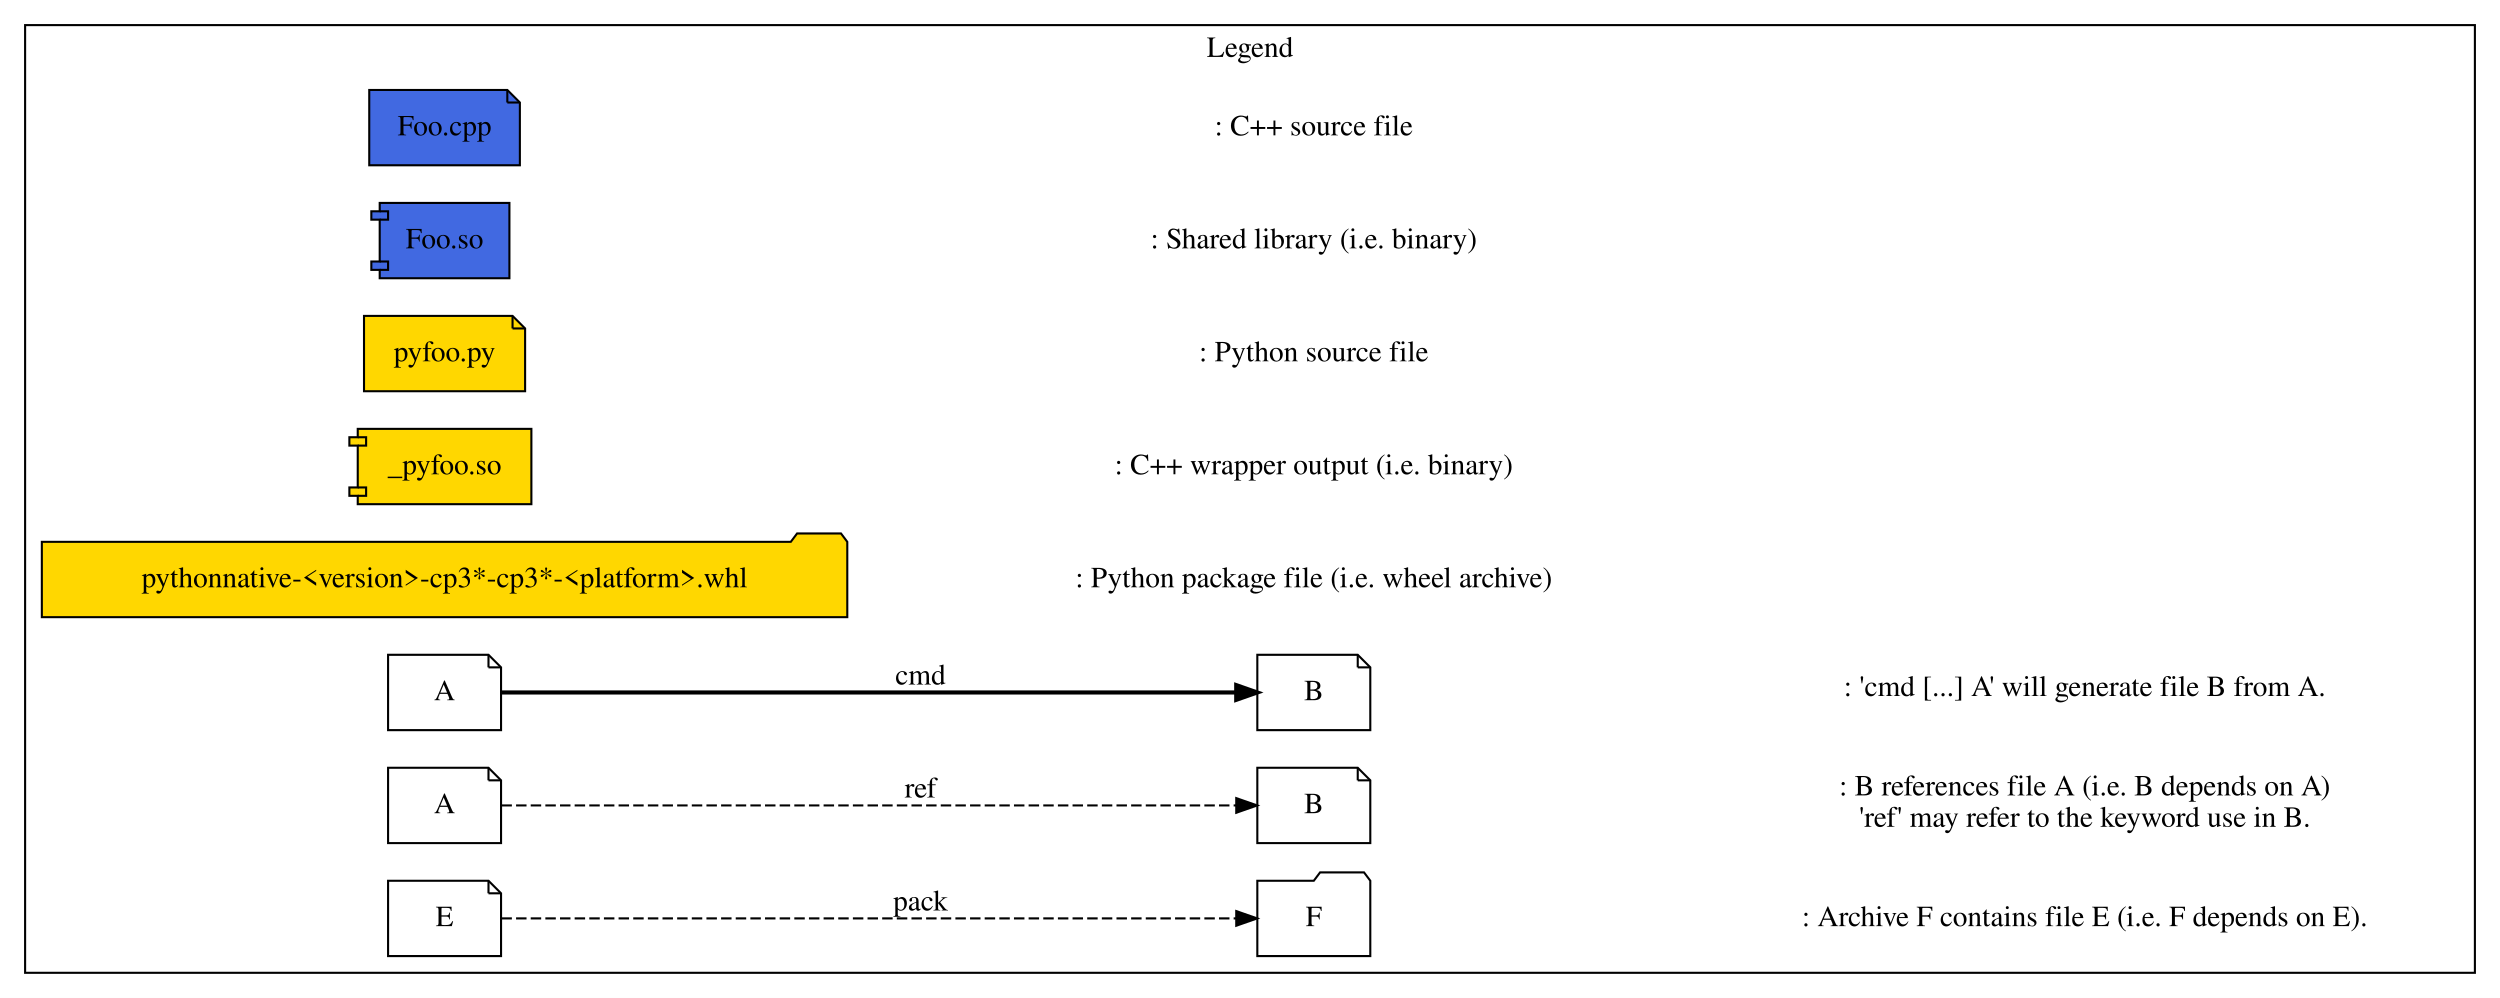
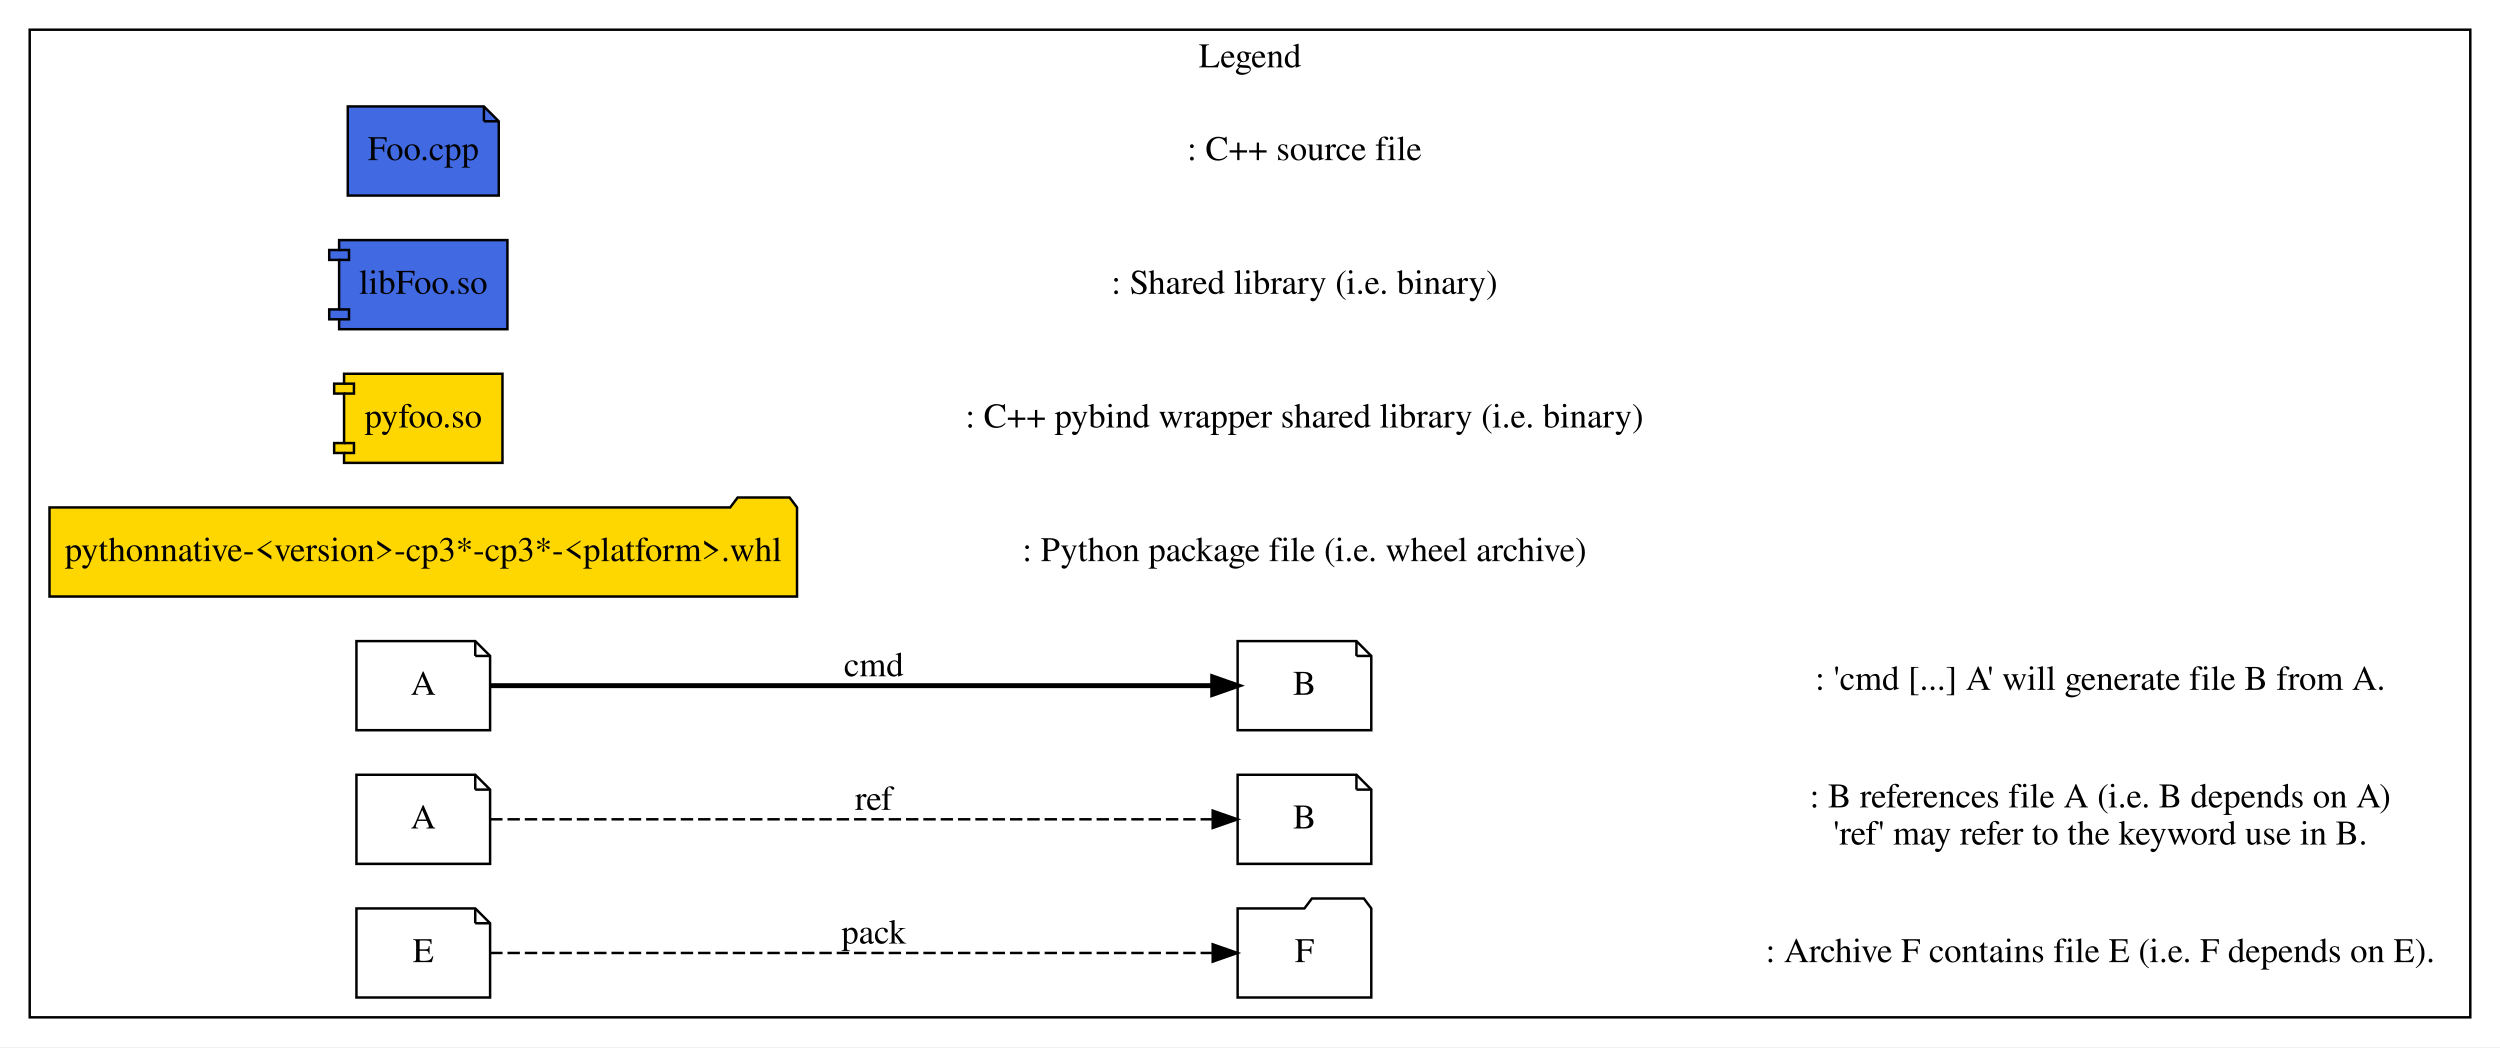
- <svg xmlns="http://www.w3.org/2000/svg" width="1195pt" height="477pt" viewBox="0.00 0.00 1195.00 477.00">
-   <g id="graph0" class="graph" transform="scale(1 1) rotate(0) translate(4 473)">
-     <polygon fill="white" stroke="transparent" points="-4,4 -4,-473 1191,-473 1191,4 -4,4" />
+ <svg xmlns="http://www.w3.org/2000/svg" width="1010pt" height="423pt" viewBox="0.00 0.00 1010.00 423.00">
+   <g id="graph0" class="graph" transform="scale(1 1) rotate(0) translate(4 419)">
+     <polygon fill="white" stroke="transparent" points="-4,4 -4,-419 1006,-419 1006,4 -4,4" />
    <g id="clust1" class="cluster">
-       <polygon fill="white" stroke="black" points="8,-8 8,-461 1179,-461 1179,-8 8,-8" />
-       <text text-anchor="middle" x="593.5" y="-445.8" font-family="Times,serif" font-size="14.00">Legend</text>
+       <polygon fill="white" stroke="black" points="8,-8 8,-407 994,-407 994,-8 8,-8" />
+       <text text-anchor="middle" x="501" y="-391.8" font-family="Times,serif" font-size="14.00">Legend</text>
    </g>
    <g id="node1" class="node">
-       <polygon fill="royalblue" stroke="black" points="238.5,-430 172.5,-430 172.5,-394 244.5,-394 244.5,-424 238.5,-430" />
-       <polyline fill="none" stroke="black" points="238.5,-430 238.5,-424 " />
-       <polyline fill="none" stroke="black" points="244.5,-424 238.5,-424 " />
-       <text text-anchor="middle" x="208.5" y="-408.3" font-family="Times,serif" font-size="14.00">Foo.cpp</text>
+       <polygon fill="royalblue" stroke="black" points="191.5,-376 136.5,-376 136.5,-340 197.5,-340 197.5,-370 191.5,-376" />
+       <polyline fill="none" stroke="black" points="191.5,-376 191.5,-370 " />
+       <polyline fill="none" stroke="black" points="197.5,-370 191.5,-370 " />
+       <text text-anchor="middle" x="167" y="-354.3" font-family="Times,serif" font-size="14.00">Foo.cpp</text>
    </g>
    <g id="node2" class="node">
-       <polygon fill="white" stroke="transparent" points="693.5,-430 554.5,-430 554.5,-394 693.5,-394 693.5,-430" />
-       <text text-anchor="middle" x="624" y="-408.3" font-family="Times,serif" font-size="14.00">: C++ source file</text>
+       <polygon fill="white" stroke="transparent" points="578,-376 468,-376 468,-340 578,-340 578,-376" />
+       <text text-anchor="middle" x="523" y="-354.3" font-family="Times,serif" font-size="14.00">: C++ source file</text>
    </g>
    <g id="edge1" class="edge">
</g>
    <g id="node3" class="node">
-       <polygon fill="royalblue" stroke="black" points="239.5,-376 177.5,-376 177.5,-372 173.5,-372 173.5,-368 177.5,-368 177.5,-348 173.5,-348 173.5,-344 177.5,-344 177.5,-340 239.5,-340 239.5,-376" />
-       <polyline fill="none" stroke="black" points="177.5,-372 181.5,-372 181.5,-368 177.5,-368 " />
-       <polyline fill="none" stroke="black" points="177.5,-348 181.5,-348 181.5,-344 177.5,-344 " />
-       <text text-anchor="middle" x="208.5" y="-354.3" font-family="Times,serif" font-size="14.00">Foo.so</text>
+       <polygon fill="royalblue" stroke="black" points="201,-322 133,-322 133,-318 129,-318 129,-314 133,-314 133,-294 129,-294 129,-290 133,-290 133,-286 201,-286 201,-322" />
+       <polyline fill="none" stroke="black" points="133,-318 137,-318 137,-314 133,-314 " />
+       <polyline fill="none" stroke="black" points="133,-294 137,-294 137,-290 133,-290 " />
+       <text text-anchor="middle" x="167" y="-300.3" font-family="Times,serif" font-size="14.00">libFoo.so</text>
    </g>
    <g id="node4" class="node">
-       <polygon fill="white" stroke="transparent" points="732,-376 516,-376 516,-340 732,-340 732,-376" />
-       <text text-anchor="middle" x="624" y="-354.3" font-family="Times,serif" font-size="14.00">: Shared library (i.e. binary)</text>
+       <polygon fill="white" stroke="transparent" points="608,-322 438,-322 438,-286 608,-286 608,-322" />
+       <text text-anchor="middle" x="523" y="-300.3" font-family="Times,serif" font-size="14.00">: Shared library (i.e. binary)</text>
    </g>
    <g id="edge2" class="edge">
</g>
    <g id="node5" class="node">
-       <polygon fill="gold" stroke="black" points="241,-322 170,-322 170,-286 247,-286 247,-316 241,-322" />
-       <polyline fill="none" stroke="black" points="241,-322 241,-316 " />
-       <polyline fill="none" stroke="black" points="247,-316 241,-316 " />
-       <text text-anchor="middle" x="208.5" y="-300.3" font-family="Times,serif" font-size="14.00">pyfoo.py</text>
+       <polygon fill="gold" stroke="black" points="199,-268 135,-268 135,-264 131,-264 131,-260 135,-260 135,-240 131,-240 131,-236 135,-236 135,-232 199,-232 199,-268" />
+       <polyline fill="none" stroke="black" points="135,-264 139,-264 139,-260 135,-260 " />
+       <polyline fill="none" stroke="black" points="135,-240 139,-240 139,-236 135,-236 " />
+       <text text-anchor="middle" x="167" y="-246.3" font-family="Times,serif" font-size="14.00">pyfoo.so</text>
    </g>
    <g id="node6" class="node">
-       <polygon fill="white" stroke="transparent" points="701.5,-322 546.5,-322 546.5,-286 701.5,-286 701.5,-322" />
-       <text text-anchor="middle" x="624" y="-300.3" font-family="Times,serif" font-size="14.00">: Python source file</text>
+       <polygon fill="white" stroke="transparent" points="666,-268 380,-268 380,-232 666,-232 666,-268" />
+       <text text-anchor="middle" x="523" y="-246.3" font-family="Times,serif" font-size="14.00">: C++ pybind wrapper shared library (i.e. binary)</text>
    </g>
    <g id="edge3" class="edge">
</g>
    <g id="node7" class="node">
-       <polygon fill="gold" stroke="black" points="250,-268 167,-268 167,-264 163,-264 163,-260 167,-260 167,-240 163,-240 163,-236 167,-236 167,-232 250,-232 250,-268" />
-       <polyline fill="none" stroke="black" points="167,-264 171,-264 171,-260 167,-260 " />
-       <polyline fill="none" stroke="black" points="167,-240 171,-240 171,-236 167,-236 " />
-       <text text-anchor="middle" x="208.5" y="-246.3" font-family="Times,serif" font-size="14.00">_pyfoo.so</text>
+       <polygon fill="gold" stroke="black" points="318,-214 315,-218 294,-218 291,-214 16,-214 16,-178 318,-178 318,-214" />
+       <text text-anchor="middle" x="167" y="-192.3" font-family="Times,serif" font-size="14.00">pythonnative-&lt;version&gt;-cp3*-cp3*-&lt;platform&gt;.whl</text>
    </g>
    <g id="node8" class="node">
-       <polygon fill="white" stroke="transparent" points="755.5,-268 492.5,-268 492.5,-232 755.5,-232 755.5,-268" />
-       <text text-anchor="middle" x="624" y="-246.3" font-family="Times,serif" font-size="14.00">: C++ wrapper output (i.e. binary)</text>
+       <polygon fill="white" stroke="transparent" points="644,-214 402,-214 402,-178 644,-178 644,-214" />
+       <text text-anchor="middle" x="523" y="-192.3" font-family="Times,serif" font-size="14.00">: Python package file (i.e. wheel archive)</text>
    </g>
    <g id="edge4" class="edge">
</g>
    <g id="node9" class="node">
-       <polygon fill="gold" stroke="black" points="401,-214 398,-218 377,-218 374,-214 16,-214 16,-178 401,-178 401,-214" />
-       <text text-anchor="middle" x="208.5" y="-192.3" font-family="Times,serif" font-size="14.00">pythonnative-&lt;version&gt;-cp3*-cp3*-&lt;platform&gt;.whl</text>
+       <polygon fill="white" stroke="black" points="188,-160 140,-160 140,-124 194,-124 194,-154 188,-160" />
+       <polyline fill="none" stroke="black" points="188,-160 188,-154 " />
+       <polyline fill="none" stroke="black" points="194,-154 188,-154 " />
+       <text text-anchor="middle" x="167" y="-138.3" font-family="Times,serif" font-size="14.00">A</text>
    </g>
    <g id="node10" class="node">
-       <polygon fill="white" stroke="transparent" points="777,-214 471,-214 471,-178 777,-178 777,-214" />
-       <text text-anchor="middle" x="624" y="-192.3" font-family="Times,serif" font-size="14.00">: Python package file (i.e. wheel archive)</text>
+       <polygon fill="white" stroke="black" points="544,-160 496,-160 496,-124 550,-124 550,-154 544,-160" />
+       <polyline fill="none" stroke="black" points="544,-160 544,-154 " />
+       <polyline fill="none" stroke="black" points="550,-154 544,-154 " />
+       <text text-anchor="middle" x="523" y="-138.3" font-family="Times,serif" font-size="14.00">B</text>
    </g>
    <g id="edge5" class="edge">
- </g>
+       <path fill="none" stroke="black" stroke-width="2" d="M194.03,-142C256.3,-142 413.98,-142 485.61,-142" />
+       <polygon fill="black" stroke="black" stroke-width="2" points="485.93,-145.5 495.93,-142 485.93,-138.5 485.93,-145.5" />
+       <text text-anchor="middle" x="349" y="-145.8" font-family="Times,serif" font-size="14.00">cmd</text>
+     </g>
    <g id="node11" class="node">
-       <polygon fill="white" stroke="black" points="229.5,-160 181.5,-160 181.5,-124 235.5,-124 235.5,-154 229.5,-160" />
-       <polyline fill="none" stroke="black" points="229.5,-160 229.5,-154 " />
-       <polyline fill="none" stroke="black" points="235.5,-154 229.5,-154 " />
-       <text text-anchor="middle" x="208.5" y="-138.3" font-family="Times,serif" font-size="14.00">A</text>
-     </g>
-     <g id="node12" class="node">
-       <polygon fill="white" stroke="black" points="645,-160 597,-160 597,-124 651,-124 651,-154 645,-160" />
-       <polyline fill="none" stroke="black" points="645,-160 645,-154 " />
-       <polyline fill="none" stroke="black" points="651,-154 645,-154 " />
-       <text text-anchor="middle" x="624" y="-138.3" font-family="Times,serif" font-size="14.00">B</text>
+       <polygon fill="white" stroke="transparent" points="967,-162 722,-162 722,-126 967,-126 967,-162" />
+       <text text-anchor="middle" x="844.5" y="-140.3" font-family="Times,serif" font-size="14.00">: 'cmd [...] A' will generate file B from A.</text>
    </g>
    <g id="edge6" class="edge">
-       <path fill="none" stroke="black" stroke-width="2" d="M235.68,-142C307.03,-142 505,-142 586.86,-142" />
-       <polygon fill="black" stroke="black" stroke-width="2" points="586.93,-145.5 596.93,-142 586.93,-138.5 586.93,-145.5" />
-       <text text-anchor="middle" x="436" y="-145.8" font-family="Times,serif" font-size="14.00">cmd</text>
+ </g>
+     <g id="node12" class="node">
+       <polygon fill="white" stroke="black" points="188,-106 140,-106 140,-70 194,-70 194,-100 188,-106" />
+       <polyline fill="none" stroke="black" points="188,-106 188,-100 " />
+       <polyline fill="none" stroke="black" points="194,-100 188,-100 " />
+       <text text-anchor="middle" x="167" y="-84.3" font-family="Times,serif" font-size="14.00">A</text>
    </g>
    <g id="node13" class="node">
-       <polygon fill="white" stroke="transparent" points="1144,-162 841,-162 841,-126 1144,-126 1144,-162" />
-       <text text-anchor="middle" x="992.5" y="-140.3" font-family="Times,serif" font-size="14.00">: 'cmd [...] A' will generate file B from A.</text>
+       <polygon fill="white" stroke="black" points="544,-106 496,-106 496,-70 550,-70 550,-100 544,-106" />
+       <polyline fill="none" stroke="black" points="544,-106 544,-100 " />
+       <polyline fill="none" stroke="black" points="550,-100 544,-100 " />
+       <text text-anchor="middle" x="523" y="-84.3" font-family="Times,serif" font-size="14.00">B</text>
    </g>
    <g id="edge7" class="edge">
- </g>
+       <path fill="none" stroke="black" stroke-dasharray="5,2" d="M194.03,-88C256.3,-88 413.98,-88 485.61,-88" />
+       <polygon fill="black" stroke="black" points="485.93,-91.5 495.93,-88 485.93,-84.5 485.93,-91.5" />
+       <text text-anchor="middle" x="349" y="-91.8" font-family="Times,serif" font-size="14.00">ref</text>
+     </g>
    <g id="node14" class="node">
-       <polygon fill="white" stroke="black" points="229.5,-106 181.5,-106 181.5,-70 235.5,-70 235.5,-100 229.5,-106" />
-       <polyline fill="none" stroke="black" points="229.5,-106 229.5,-100 " />
-       <polyline fill="none" stroke="black" points="235.5,-100 229.5,-100 " />
-       <text text-anchor="middle" x="208.5" y="-84.3" font-family="Times,serif" font-size="14.00">A</text>
-     </g>
-     <g id="node15" class="node">
-       <polygon fill="white" stroke="black" points="645,-106 597,-106 597,-70 651,-70 651,-100 645,-106" />
-       <polyline fill="none" stroke="black" points="645,-106 645,-100 " />
-       <polyline fill="none" stroke="black" points="651,-100 645,-100 " />
-       <text text-anchor="middle" x="624" y="-84.3" font-family="Times,serif" font-size="14.00">B</text>
+       <polygon fill="white" stroke="transparent" points="967.5,-108 721.5,-108 721.5,-70 967.5,-70 967.5,-108" />
+       <text text-anchor="middle" x="844.5" y="-92.8" font-family="Times,serif" font-size="14.00">: B references file A (i.e. B depends on A)</text>
+       <text text-anchor="middle" x="844.5" y="-77.8" font-family="Times,serif" font-size="14.00">'ref' may refer to the keyword use in B.</text>
    </g>
    <g id="edge8" class="edge">
-       <path fill="none" stroke="black" stroke-dasharray="5,2" d="M235.68,-88C307.03,-88 505,-88 586.86,-88" />
-       <polygon fill="black" stroke="black" points="586.93,-91.5 596.93,-88 586.93,-84.5 586.93,-91.5" />
-       <text text-anchor="middle" x="436" y="-91.8" font-family="Times,serif" font-size="14.00">ref</text>
+ </g>
+     <g id="node15" class="node">
+       <polygon fill="white" stroke="black" points="188,-52 140,-52 140,-16 194,-16 194,-46 188,-52" />
+       <polyline fill="none" stroke="black" points="188,-52 188,-46 " />
+       <polyline fill="none" stroke="black" points="194,-46 188,-46 " />
+       <text text-anchor="middle" x="167" y="-30.3" font-family="Times,serif" font-size="14.00">E</text>
    </g>
    <g id="node16" class="node">
-       <polygon fill="white" stroke="transparent" points="1147.5,-108 837.5,-108 837.5,-70 1147.5,-70 1147.5,-108" />
-       <text text-anchor="middle" x="992.5" y="-92.8" font-family="Times,serif" font-size="14.00">: B references file A (i.e. B depends on A)</text>
-       <text text-anchor="middle" x="992.5" y="-77.8" font-family="Times,serif" font-size="14.00">'ref' may refer to the keyword use in B.</text>
+       <polygon fill="white" stroke="black" points="550,-52 547,-56 526,-56 523,-52 496,-52 496,-16 550,-16 550,-52" />
+       <text text-anchor="middle" x="523" y="-30.3" font-family="Times,serif" font-size="14.00">F</text>
    </g>
    <g id="edge9" class="edge">
- </g>
+       <path fill="none" stroke="black" stroke-dasharray="5,2" d="M194.03,-34C256.3,-34 413.98,-34 485.61,-34" />
+       <polygon fill="black" stroke="black" points="485.93,-37.5 495.93,-34 485.93,-30.5 485.93,-37.5" />
+       <text text-anchor="middle" x="349" y="-37.8" font-family="Times,serif" font-size="14.00">pack</text>
+     </g>
    <g id="node17" class="node">
-       <polygon fill="white" stroke="black" points="229.5,-52 181.5,-52 181.5,-16 235.5,-16 235.5,-46 229.5,-52" />
-       <polyline fill="none" stroke="black" points="229.5,-52 229.5,-46 " />
-       <polyline fill="none" stroke="black" points="235.5,-46 229.5,-46 " />
-       <text text-anchor="middle" x="208.5" y="-30.3" font-family="Times,serif" font-size="14.00">E</text>
-     </g>
-     <g id="node18" class="node">
-       <polygon fill="white" stroke="black" points="651,-52 648,-56 627,-56 624,-52 597,-52 597,-16 651,-16 651,-52" />
-       <text text-anchor="middle" x="624" y="-30.3" font-family="Times,serif" font-size="14.00">F</text>
+       <polygon fill="white" stroke="transparent" points="986,-52 703,-52 703,-16 986,-16 986,-52" />
+       <text text-anchor="middle" x="844.5" y="-30.3" font-family="Times,serif" font-size="14.00">: Archive F contains file E (i.e. F depends on E).</text>
    </g>
    <g id="edge10" class="edge">
-       <path fill="none" stroke="black" stroke-dasharray="5,2" d="M235.68,-34C307.03,-34 505,-34 586.86,-34" />
-       <polygon fill="black" stroke="black" points="586.93,-37.5 596.93,-34 586.93,-30.5 586.93,-37.5" />
-       <text text-anchor="middle" x="436" y="-37.8" font-family="Times,serif" font-size="14.00">pack</text>
-     </g>
-     <g id="node19" class="node">
-       <polygon fill="white" stroke="transparent" points="1171,-52 814,-52 814,-16 1171,-16 1171,-52" />
-       <text text-anchor="middle" x="992.5" y="-30.3" font-family="Times,serif" font-size="14.00">: Archive F contains file E (i.e. F depends on E).</text>
-     </g>
-     <g id="edge11" class="edge">
</g>
  </g>
</svg>
